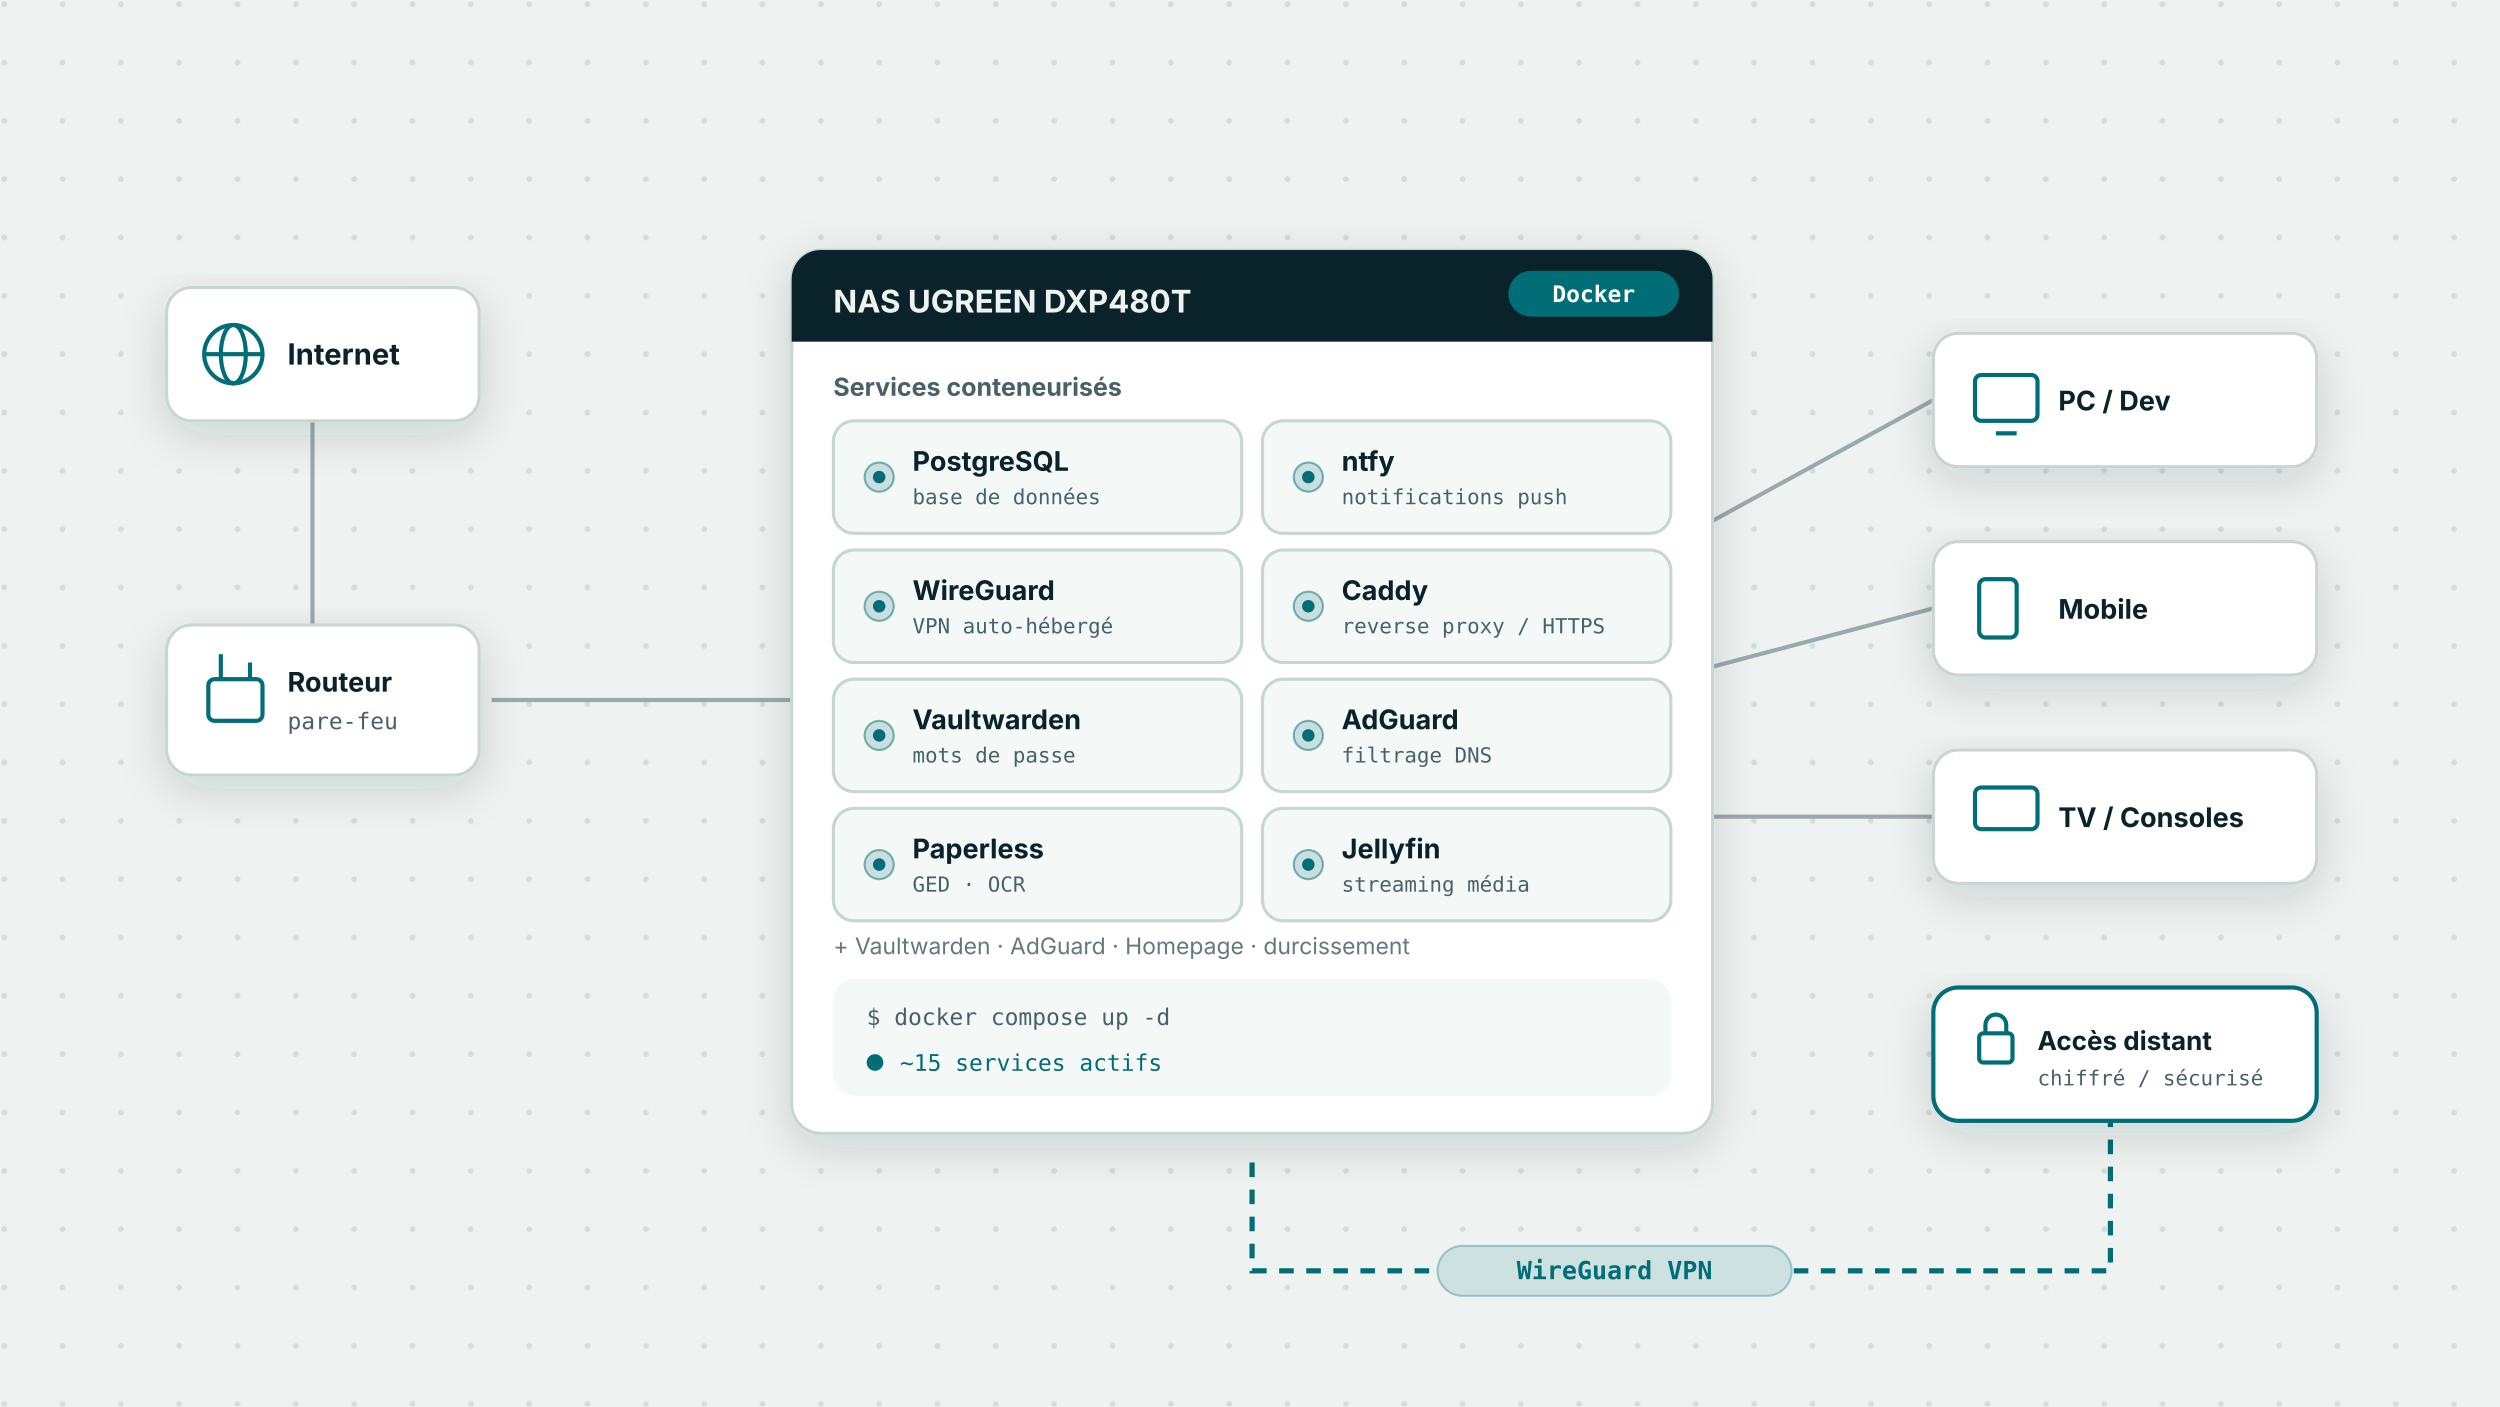
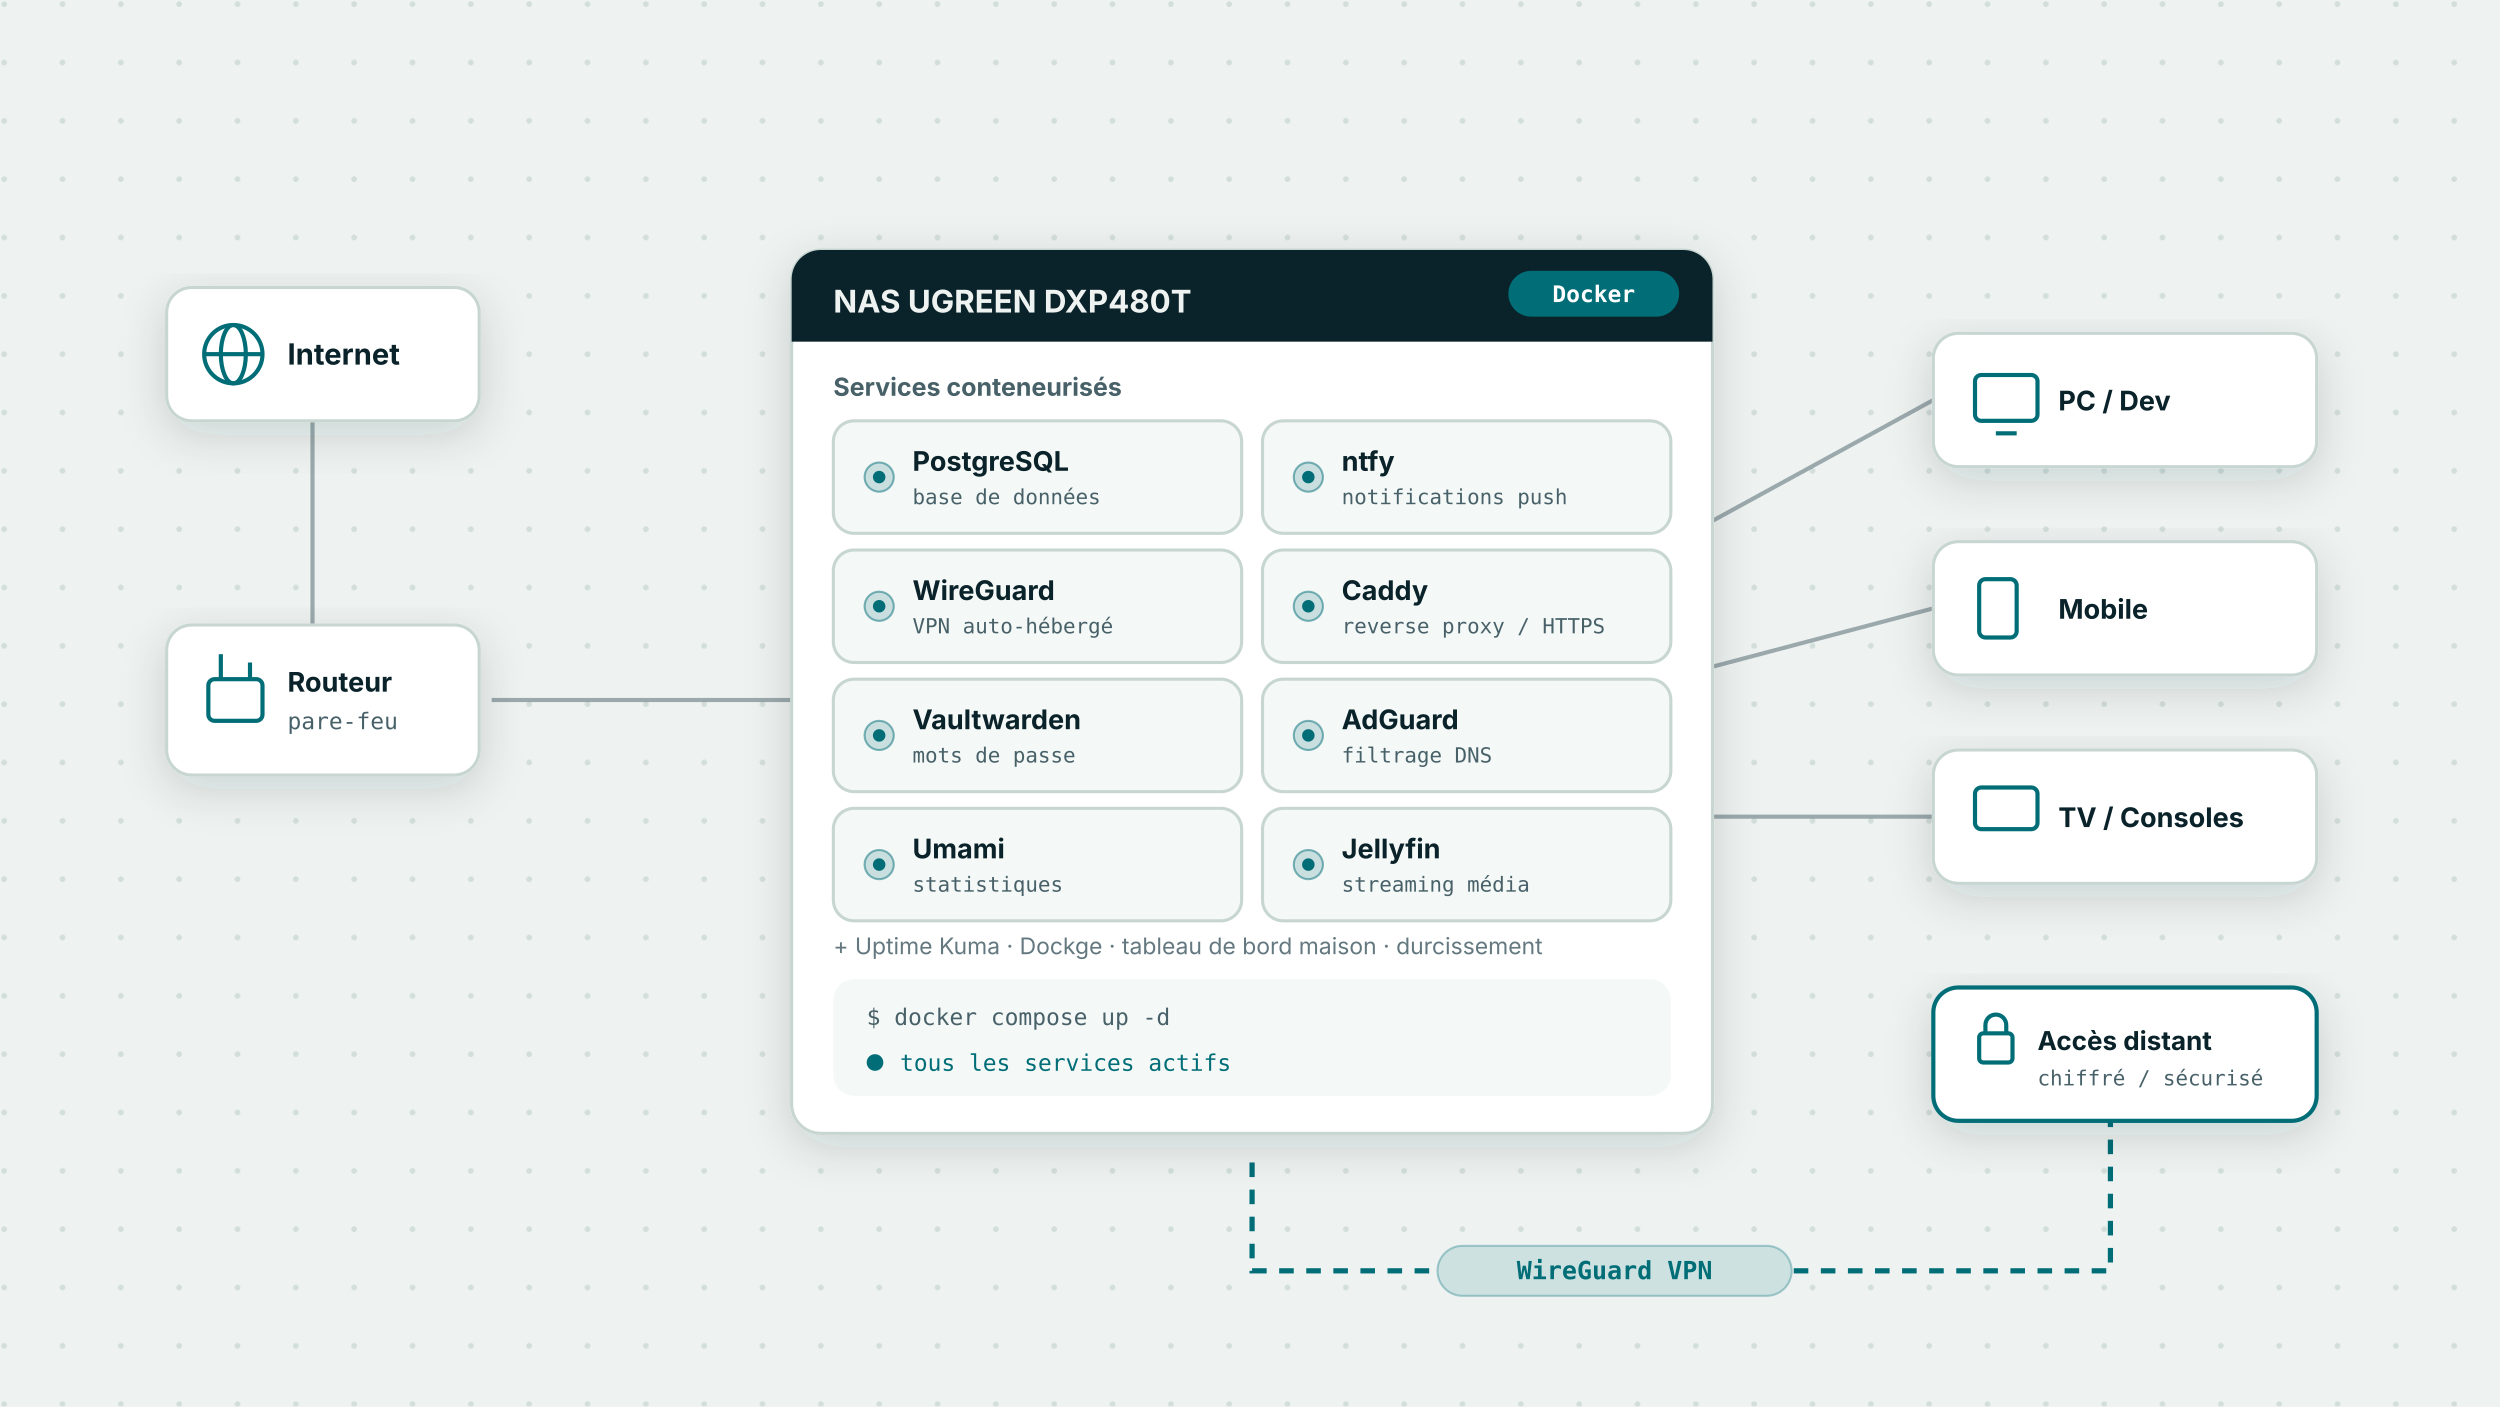
<svg xmlns="http://www.w3.org/2000/svg" width="1200" height="675" viewBox="0 0 1200 675" font-family="'Inter', system-ui, -apple-system, 'Segoe UI', Arial, sans-serif">
  <defs>
    <pattern id="homelab-light-fr-dots" width="28" height="28" patternUnits="userSpaceOnUse">
      <circle cx="2" cy="2" r="1.4" fill="#c8d6d2" fill-opacity="0.7" />
    </pattern>
    <filter id="homelab-light-fr-sh" x="-20%" y="-20%" width="140%" height="160%">
      <feDropShadow dx="0" dy="6" stdDeviation="11" flood-color="#0a2229" flood-opacity="0.16" />
    </filter>
  </defs>
  <rect width="1200" height="675" fill="#eef3f2" />
  <rect width="1200" height="675" fill="url(#homelab-light-fr-dots)" />
  <g stroke="#486169" stroke-opacity="0.5" stroke-width="2" fill="none">
    <path d="M150 196 L150 300" />
    <path d="M236 336 L380 336" />
    <path d="M822 250 L928 192" />
    <path d="M822 320 L928 292" />
    <path d="M822 392 L928 392" />
  </g>
  <path d="M601 558 L601 610 L1013 610 L1013 538" stroke="#006d77" stroke-width="2.5" stroke-dasharray="7 6" fill="none" />
  <rect x="690" y="598" width="170" height="24" rx="12" fill="#eef3f2" />
  <rect x="690" y="598" width="170" height="24" rx="12" fill="#006d77" fill-opacity="0.14" stroke="#006d77" stroke-opacity="0.32" />
  <text x="775" y="614" font-size="12" fill="#006d77" font-weight="bold" font-family="'JetBrains Mono', ui-monospace, SFMono-Regular, Menlo, Consolas, monospace" text-anchor="middle">WireGuard VPN</text>
  <g filter="url(#homelab-light-fr-sh)">
    <rect x="80" y="138" width="150" height="64" rx="12" fill="#ffffff" stroke="#c8d6d2" stroke-width="1.5" />
  </g>
  <g stroke="#006d77" stroke-width="2" fill="none">
    <circle cx="112" cy="170" r="14" />
    <ellipse cx="112" cy="170" rx="6" ry="14" />
    <line x1="98" y1="170" x2="126" y2="170" />
  </g>
  <text x="138" y="175" font-size="14" fill="#0a2229" font-weight="bold" font-family="'Inter', system-ui, -apple-system, 'Segoe UI', Arial, sans-serif">Internet</text>
  <g filter="url(#homelab-light-fr-sh)">
    <rect x="80" y="300" width="150" height="72" rx="12" fill="#ffffff" stroke="#c8d6d2" stroke-width="1.5" />
  </g>
  <g stroke="#006d77" stroke-width="2" fill="none">
    <rect x="100" y="326" width="26" height="20" rx="3" />
    <line x1="106" y1="326" x2="106" y2="314" />
    <line x1="120" y1="326" x2="120" y2="318" />
  </g>
  <text x="138" y="332" font-size="13" fill="#0a2229" font-weight="bold" font-family="'Inter', system-ui, -apple-system, 'Segoe UI', Arial, sans-serif">Routeur</text>
  <text x="138" y="350" font-size="11" fill="#486169" font-weight="normal" font-family="'JetBrains Mono', ui-monospace, SFMono-Regular, Menlo, Consolas, monospace">pare-feu</text>
  <g filter="url(#homelab-light-fr-sh)">
    <rect x="380" y="120" width="442" height="424" rx="14" fill="#ffffff" stroke="#c8d6d2" stroke-width="1.5" />
  </g>
  <path d="M380 134 a14 14 0 0 1 14 -14 h414 a14 14 0 0 1 14 14 v30 h-442 z" fill="#0a2229" />
  <text x="400" y="150" font-size="15" fill="#eef3f2" font-weight="bold" font-family="'Inter', system-ui, -apple-system, 'Segoe UI', Arial, sans-serif">NAS UGREEN DXP480T</text>
  <rect x="724" y="130" width="82" height="22" rx="11" fill="#006d77" />
  <text x="765" y="145" font-size="11" fill="#ffffff" font-weight="bold" font-family="'JetBrains Mono', ui-monospace, SFMono-Regular, Menlo, Consolas, monospace" text-anchor="middle">Docker</text>
  <text x="400" y="190" font-size="12" fill="#486169" font-weight="bold" font-family="'Inter', system-ui, -apple-system, 'Segoe UI', Arial, sans-serif">Services conteneurisés</text>
  <g>
    <rect x="400" y="202" width="196" height="54" rx="10" fill="#f4f8f7" stroke="#c8d6d2" stroke-width="1.5" />
  </g>
  <circle cx="422" cy="229" r="7" fill="#006d77" fill-opacity="0.18" stroke="#006d77" stroke-opacity="0.5" />
  <circle cx="422" cy="229" r="3" fill="#006d77" />
  <text x="438" y="226" font-size="13" fill="#0a2229" font-weight="bold" font-family="'Inter', system-ui, -apple-system, 'Segoe UI', Arial, sans-serif">PostgreSQL</text>
  <text x="438" y="242" font-size="10" fill="#486169" font-weight="normal" font-family="'JetBrains Mono', ui-monospace, SFMono-Regular, Menlo, Consolas, monospace">base de données</text>
  <g>
    <rect x="606" y="202" width="196" height="54" rx="10" fill="#f4f8f7" stroke="#c8d6d2" stroke-width="1.5" />
  </g>
  <circle cx="628" cy="229" r="7" fill="#006d77" fill-opacity="0.18" stroke="#006d77" stroke-opacity="0.5" />
  <circle cx="628" cy="229" r="3" fill="#006d77" />
  <text x="644" y="226" font-size="13" fill="#0a2229" font-weight="bold" font-family="'Inter', system-ui, -apple-system, 'Segoe UI', Arial, sans-serif">ntfy</text>
  <text x="644" y="242" font-size="10" fill="#486169" font-weight="normal" font-family="'JetBrains Mono', ui-monospace, SFMono-Regular, Menlo, Consolas, monospace">notifications push</text>
  <g>
    <rect x="400" y="264" width="196" height="54" rx="10" fill="#f4f8f7" stroke="#c8d6d2" stroke-width="1.5" />
  </g>
  <circle cx="422" cy="291" r="7" fill="#006d77" fill-opacity="0.18" stroke="#006d77" stroke-opacity="0.5" />
  <circle cx="422" cy="291" r="3" fill="#006d77" />
  <text x="438" y="288" font-size="13" fill="#0a2229" font-weight="bold" font-family="'Inter', system-ui, -apple-system, 'Segoe UI', Arial, sans-serif">WireGuard</text>
  <text x="438" y="304" font-size="10" fill="#486169" font-weight="normal" font-family="'JetBrains Mono', ui-monospace, SFMono-Regular, Menlo, Consolas, monospace">VPN auto-hébergé</text>
  <g>
    <rect x="606" y="264" width="196" height="54" rx="10" fill="#f4f8f7" stroke="#c8d6d2" stroke-width="1.5" />
  </g>
  <circle cx="628" cy="291" r="7" fill="#006d77" fill-opacity="0.18" stroke="#006d77" stroke-opacity="0.5" />
  <circle cx="628" cy="291" r="3" fill="#006d77" />
  <text x="644" y="288" font-size="13" fill="#0a2229" font-weight="bold" font-family="'Inter', system-ui, -apple-system, 'Segoe UI', Arial, sans-serif">Caddy</text>
  <text x="644" y="304" font-size="10" fill="#486169" font-weight="normal" font-family="'JetBrains Mono', ui-monospace, SFMono-Regular, Menlo, Consolas, monospace">reverse proxy / HTTPS</text>
  <g>
    <rect x="400" y="326" width="196" height="54" rx="10" fill="#f4f8f7" stroke="#c8d6d2" stroke-width="1.5" />
  </g>
  <circle cx="422" cy="353" r="7" fill="#006d77" fill-opacity="0.18" stroke="#006d77" stroke-opacity="0.5" />
  <circle cx="422" cy="353" r="3" fill="#006d77" />
  <text x="438" y="350" font-size="13" fill="#0a2229" font-weight="bold" font-family="'Inter', system-ui, -apple-system, 'Segoe UI', Arial, sans-serif">Vaultwarden</text>
  <text x="438" y="366" font-size="10" fill="#486169" font-weight="normal" font-family="'JetBrains Mono', ui-monospace, SFMono-Regular, Menlo, Consolas, monospace">mots de passe</text>
  <g>
    <rect x="606" y="326" width="196" height="54" rx="10" fill="#f4f8f7" stroke="#c8d6d2" stroke-width="1.5" />
  </g>
  <circle cx="628" cy="353" r="7" fill="#006d77" fill-opacity="0.18" stroke="#006d77" stroke-opacity="0.5" />
  <circle cx="628" cy="353" r="3" fill="#006d77" />
  <text x="644" y="350" font-size="13" fill="#0a2229" font-weight="bold" font-family="'Inter', system-ui, -apple-system, 'Segoe UI', Arial, sans-serif">AdGuard</text>
  <text x="644" y="366" font-size="10" fill="#486169" font-weight="normal" font-family="'JetBrains Mono', ui-monospace, SFMono-Regular, Menlo, Consolas, monospace">filtrage DNS</text>
  <g>
    <rect x="400" y="388" width="196" height="54" rx="10" fill="#f4f8f7" stroke="#c8d6d2" stroke-width="1.5" />
  </g>
  <circle cx="422" cy="415" r="7" fill="#006d77" fill-opacity="0.18" stroke="#006d77" stroke-opacity="0.5" />
  <circle cx="422" cy="415" r="3" fill="#006d77" />
-   <text x="438" y="412" font-size="13" fill="#0a2229" font-weight="bold" font-family="'Inter', system-ui, -apple-system, 'Segoe UI', Arial, sans-serif">Paperless</text>
-   <text x="438" y="428" font-size="10" fill="#486169" font-weight="normal" font-family="'JetBrains Mono', ui-monospace, SFMono-Regular, Menlo, Consolas, monospace">GED · OCR</text>
+   <text x="438" y="412" font-size="13" fill="#0a2229" font-weight="bold" font-family="'Inter', system-ui, -apple-system, 'Segoe UI', Arial, sans-serif">Umami</text>
+   <text x="438" y="428" font-size="10" fill="#486169" font-weight="normal" font-family="'JetBrains Mono', ui-monospace, SFMono-Regular, Menlo, Consolas, monospace">statistiques</text>
  <g>
    <rect x="606" y="388" width="196" height="54" rx="10" fill="#f4f8f7" stroke="#c8d6d2" stroke-width="1.5" />
  </g>
  <circle cx="628" cy="415" r="7" fill="#006d77" fill-opacity="0.18" stroke="#006d77" stroke-opacity="0.5" />
  <circle cx="628" cy="415" r="3" fill="#006d77" />
  <text x="644" y="412" font-size="13" fill="#0a2229" font-weight="bold" font-family="'Inter', system-ui, -apple-system, 'Segoe UI', Arial, sans-serif">Jellyfin</text>
  <text x="644" y="428" font-size="10" fill="#486169" font-weight="normal" font-family="'JetBrains Mono', ui-monospace, SFMono-Regular, Menlo, Consolas, monospace">streaming média</text>
-   <text x="400" y="458" font-size="11" fill="#486169" fill-opacity="0.85" font-weight="normal" font-family="'Inter', system-ui, -apple-system, 'Segoe UI', Arial, sans-serif">+ Vaultwarden · AdGuard · Homepage · durcissement</text>
+   <text x="400" y="458" font-size="11" fill="#486169" fill-opacity="0.85" font-weight="normal" font-family="'Inter', system-ui, -apple-system, 'Segoe UI', Arial, sans-serif">+ Uptime Kuma · Dockge · tableau de bord maison · durcissement</text>
  <rect x="400" y="470" width="402" height="56" rx="10" fill="#f4f8f7" />
  <text x="416" y="492" font-size="11" fill="#486169" font-weight="normal" font-family="'JetBrains Mono', ui-monospace, SFMono-Regular, Menlo, Consolas, monospace">$ docker compose up -d</text>
  <circle cx="420" cy="510" r="4" fill="#006d77" />
-   <text x="432" y="514" font-size="11" fill="#006d77" font-weight="normal" font-family="'JetBrains Mono', ui-monospace, SFMono-Regular, Menlo, Consolas, monospace">~15 services actifs</text>
+   <text x="432" y="514" font-size="11" fill="#006d77" font-weight="normal" font-family="'JetBrains Mono', ui-monospace, SFMono-Regular, Menlo, Consolas, monospace">tous les services actifs</text>
  <g filter="url(#homelab-light-fr-sh)">
    <rect x="928" y="160" width="184" height="64" rx="12" fill="#ffffff" stroke="#c8d6d2" stroke-width="1.5" />
  </g>
  <g stroke="#006d77" stroke-width="2" fill="none">
    <rect x="948" y="180" width="30" height="22" rx="3" />
    <line x1="958" y1="208" x2="968" y2="208" />
  </g>
  <text x="988" y="197" font-size="13" fill="#0a2229" font-weight="bold" font-family="'Inter', system-ui, -apple-system, 'Segoe UI', Arial, sans-serif">PC / Dev</text>
  <g filter="url(#homelab-light-fr-sh)">
    <rect x="928" y="260" width="184" height="64" rx="12" fill="#ffffff" stroke="#c8d6d2" stroke-width="1.5" />
  </g>
  <g stroke="#006d77" stroke-width="2" fill="none">
    <rect x="950" y="278" width="18" height="28" rx="3" />
  </g>
  <text x="988" y="297" font-size="13" fill="#0a2229" font-weight="bold" font-family="'Inter', system-ui, -apple-system, 'Segoe UI', Arial, sans-serif">Mobile</text>
  <g filter="url(#homelab-light-fr-sh)">
    <rect x="928" y="360" width="184" height="64" rx="12" fill="#ffffff" stroke="#c8d6d2" stroke-width="1.5" />
  </g>
  <g stroke="#006d77" stroke-width="2" fill="none">
    <rect x="948" y="378" width="30" height="20" rx="3" />
  </g>
  <text x="988" y="397" font-size="13" fill="#0a2229" font-weight="bold" font-family="'Inter', system-ui, -apple-system, 'Segoe UI', Arial, sans-serif">TV / Consoles</text>
  <g filter="url(#homelab-light-fr-sh)">
    <rect x="928" y="474" width="184" height="64" rx="12" fill="#ffffff" stroke="#006d77" stroke-width="2" />
  </g>
  <g stroke="#006d77" stroke-width="2" fill="none">
    <rect x="950" y="496" width="16" height="14" rx="2" />
    <path d="M953 496 v-4 a5 5 0 0 1 10 0 v4" />
  </g>
  <text x="978" y="504" font-size="12.5" fill="#0a2229" font-weight="bold" font-family="'Inter', system-ui, -apple-system, 'Segoe UI', Arial, sans-serif">Accès distant</text>
  <text x="978" y="521" font-size="10" fill="#486169" font-weight="normal" font-family="'JetBrains Mono', ui-monospace, SFMono-Regular, Menlo, Consolas, monospace">chiffré / sécurisé</text>
</svg>
